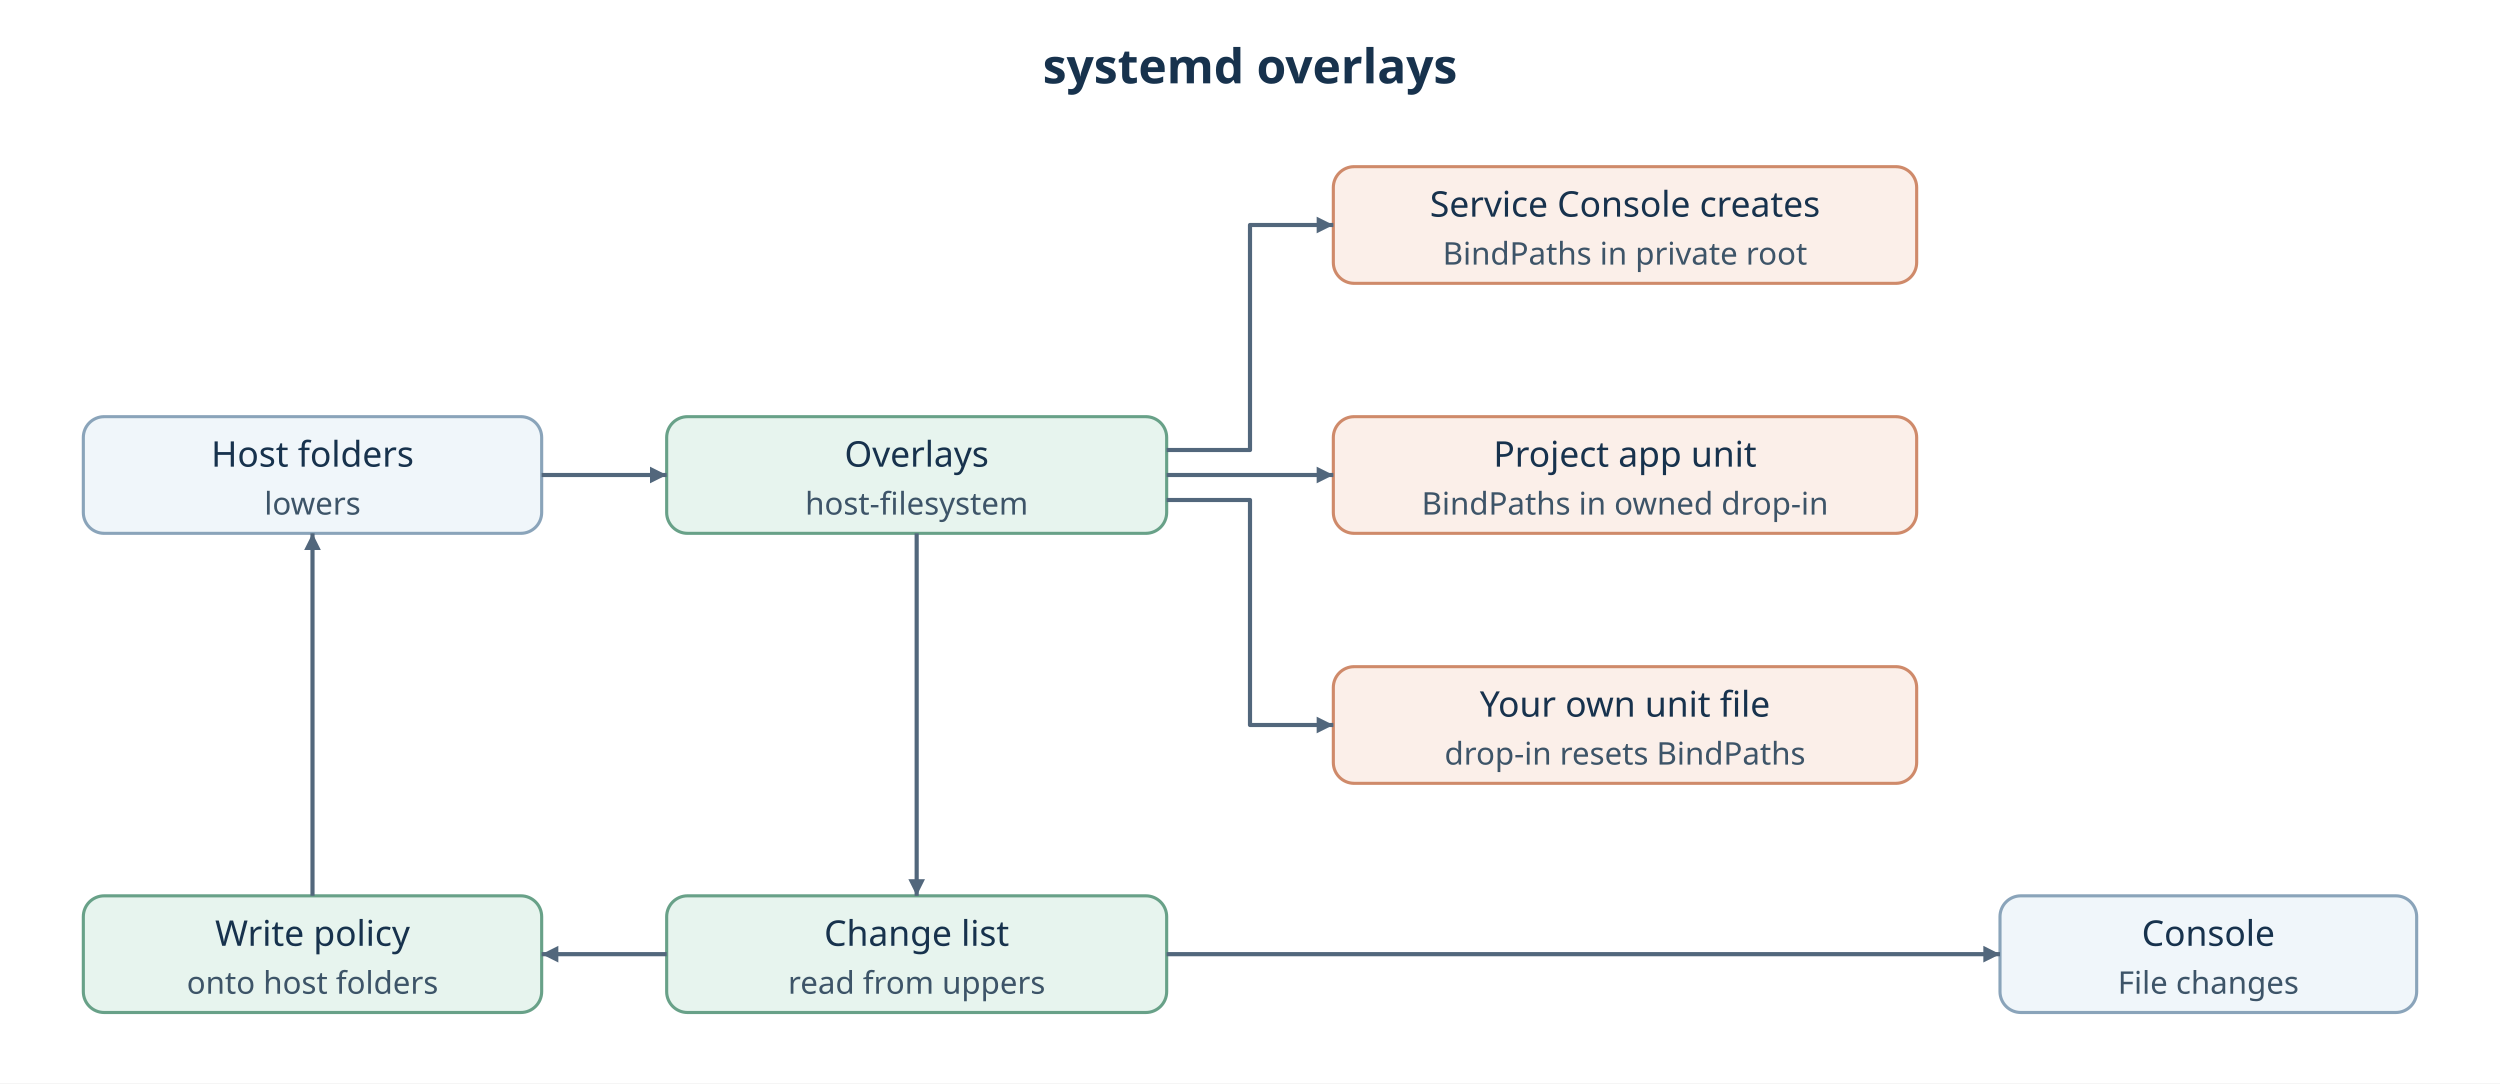
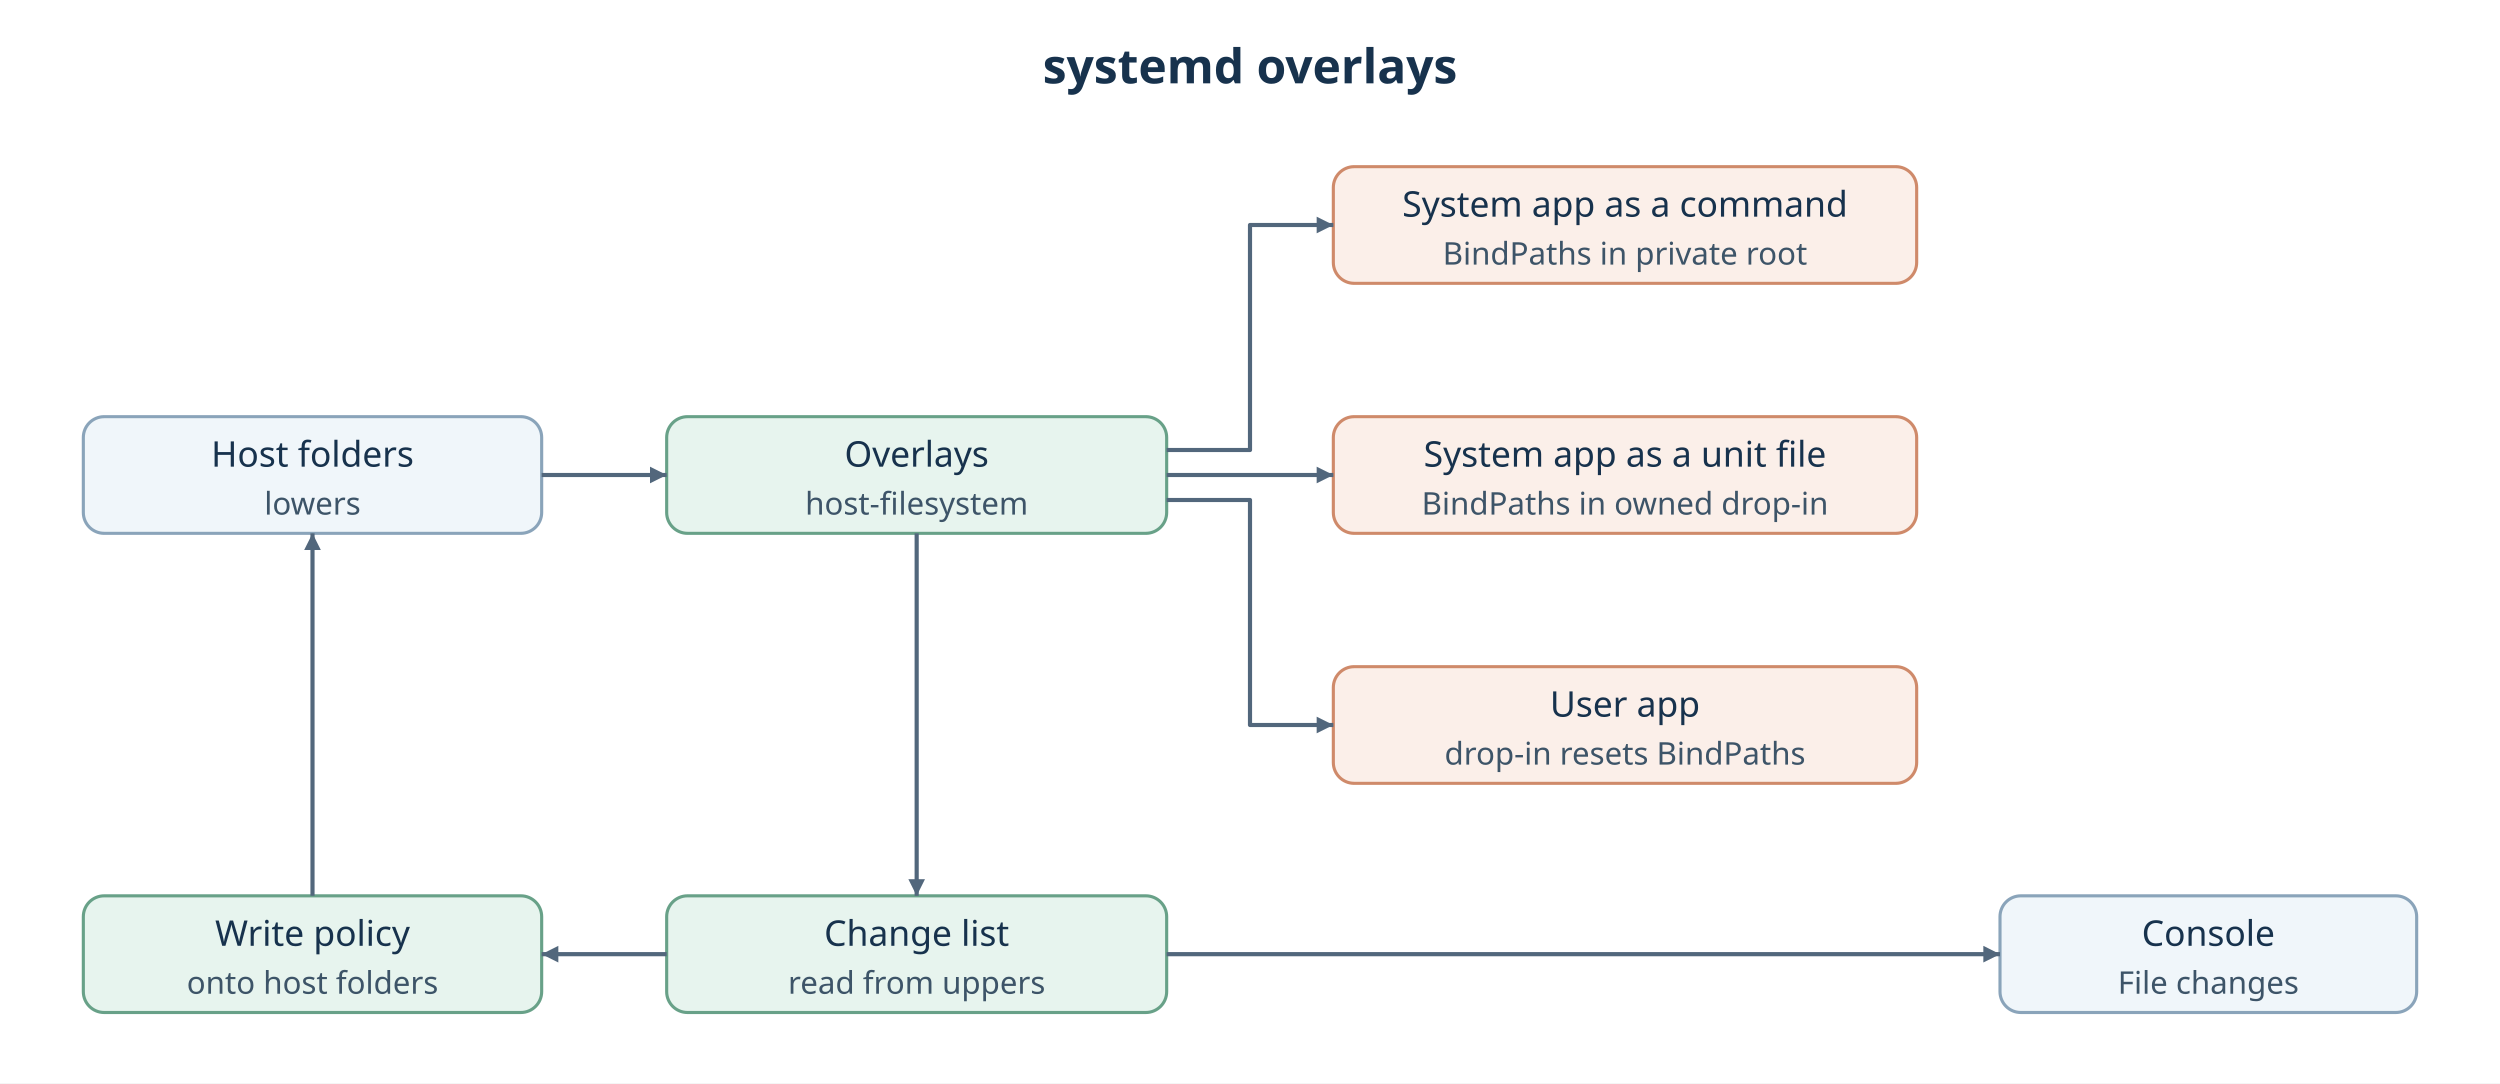
<svg xmlns="http://www.w3.org/2000/svg" width="1200" height="520" viewBox="0 0 1200 520" role="img" aria-labelledby="title desc">
  <defs>
    <marker id="arrow" markerWidth="8" markerHeight="8" refX="8" refY="4" orient="auto" markerUnits="userSpaceOnUse">
      <path d="M0 0 L8 4 L0 8Z" fill="#52677c" />
    </marker>
  </defs>
  <style>text{font:17px sans-serif;fill:#17324d;text-anchor:middle}.title{font-size:23px;font-weight:600}.label{font-size:15px;fill:#3d5468}.base{fill:#f0f6fa;stroke:#8aa4ba;stroke-width:1.5}.overlay{fill:#e7f4ee;stroke:#68a188;stroke-width:1.5}.upper{fill:#fbefe9;stroke:#cf8a6a;stroke-width:1.5}.line{fill:none;stroke:#52677c;stroke-width:2;stroke-linejoin:round;marker-end:url(#arrow)}</style>
  <rect width="1200" height="520" fill="white" />
  <text x="600" y="40" class="title">systemd overlays</text>
  <g id="host">
    <rect x="40" y="200" width="220" height="56" rx="10" class="base" />
    <text x="150" y="224">Host folders</text>
    <text x="150" y="247" class="label">lowers</text>
  </g>
  <g id="overlays">
    <rect x="320" y="200" width="240" height="56" rx="10" class="overlay" />
    <text x="440" y="224">Overlays</text>
    <text x="440" y="247" class="label">host-filesystem</text>
  </g>
  <g id="created">
    <rect x="640" y="80" width="280" height="56" rx="10" class="upper" />
-     <text x="780" y="104">Service Console creates</text>
+     <text x="780" y="104">System app as a command</text>
    <text x="780" y="127" class="label">BindPaths in private root</text>
  </g>
  <g id="app">
    <rect x="640" y="200" width="280" height="56" rx="10" class="upper" />
-     <text x="780" y="224">Project app unit</text>
+     <text x="780" y="224">System app as a unit file</text>
    <text x="780" y="247" class="label">BindPaths in owned drop-in</text>
  </g>
  <g id="own">
    <rect x="640" y="320" width="280" height="56" rx="10" class="upper" />
-     <text x="780" y="344">Your own unit file</text>
+     <text x="780" y="344">User app</text>
    <text x="780" y="367" class="label">drop-in resets BindPaths</text>
  </g>
  <g id="list">
    <rect x="320" y="430" width="240" height="56" rx="10" class="overlay" />
    <text x="440" y="454">Change list</text>
    <text x="440" y="477" class="label">read from uppers</text>
  </g>
  <g id="policy">
    <rect x="40" y="430" width="220" height="56" rx="10" class="overlay" />
    <text x="150" y="454">Write policy</text>
    <text x="150" y="477" class="label">onto host folders</text>
  </g>
  <g id="console">
    <rect x="960" y="430" width="200" height="56" rx="10" class="base" />
    <text x="1060" y="454">Console</text>
    <text x="1060" y="477" class="label">File changes</text>
  </g>
  <path data-from="host" data-to="overlays" d="M260 228 H320" class="line" />
  <path data-from="overlays" data-to="created" d="M560 216 H600 V108 H640" class="line" />
  <path data-from="overlays" data-to="app" d="M560 228 H640" class="line" />
  <path data-from="overlays" data-to="own" d="M560 240 H600 V348 H640" class="line" />
  <path data-from="overlays" data-to="list" d="M440 256 V430" class="line" />
  <path data-from="list" data-to="policy" d="M320 458 H260" class="line" />
  <path data-from="list" data-to="console" d="M560 458 H960" class="line" />
  <path data-from="policy" data-to="host" d="M150 430 V256" class="line" />
</svg>
